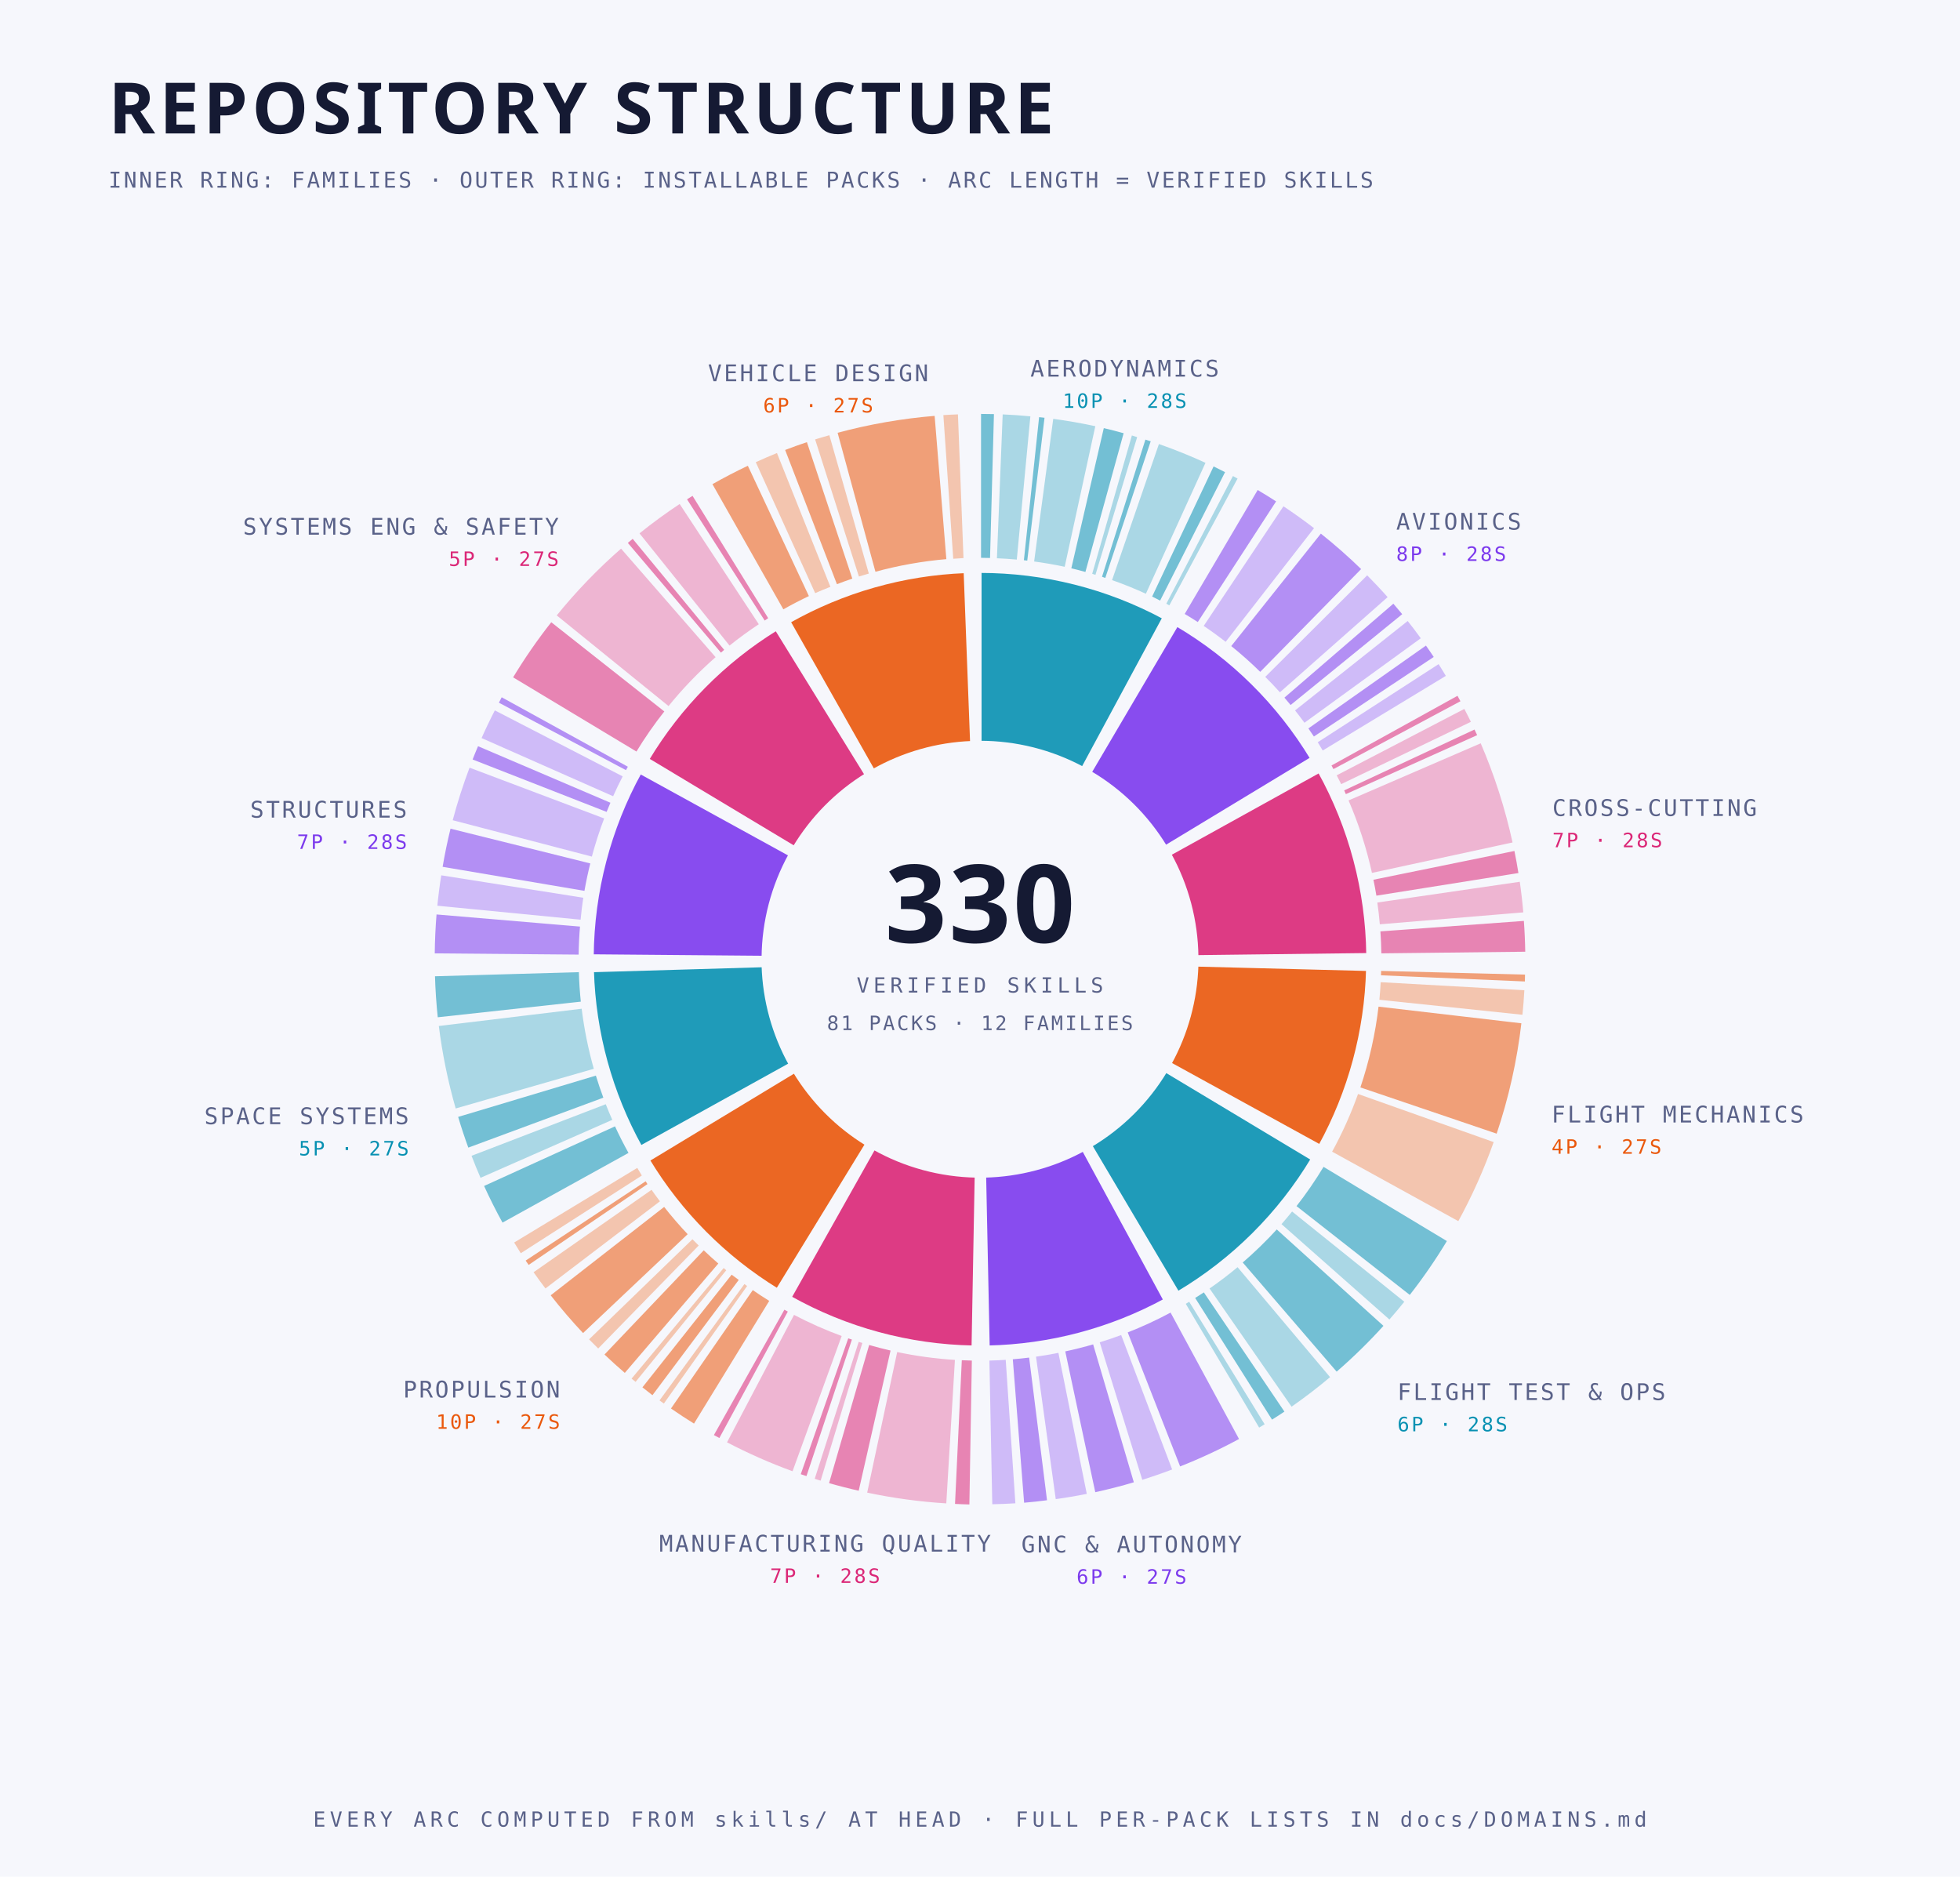
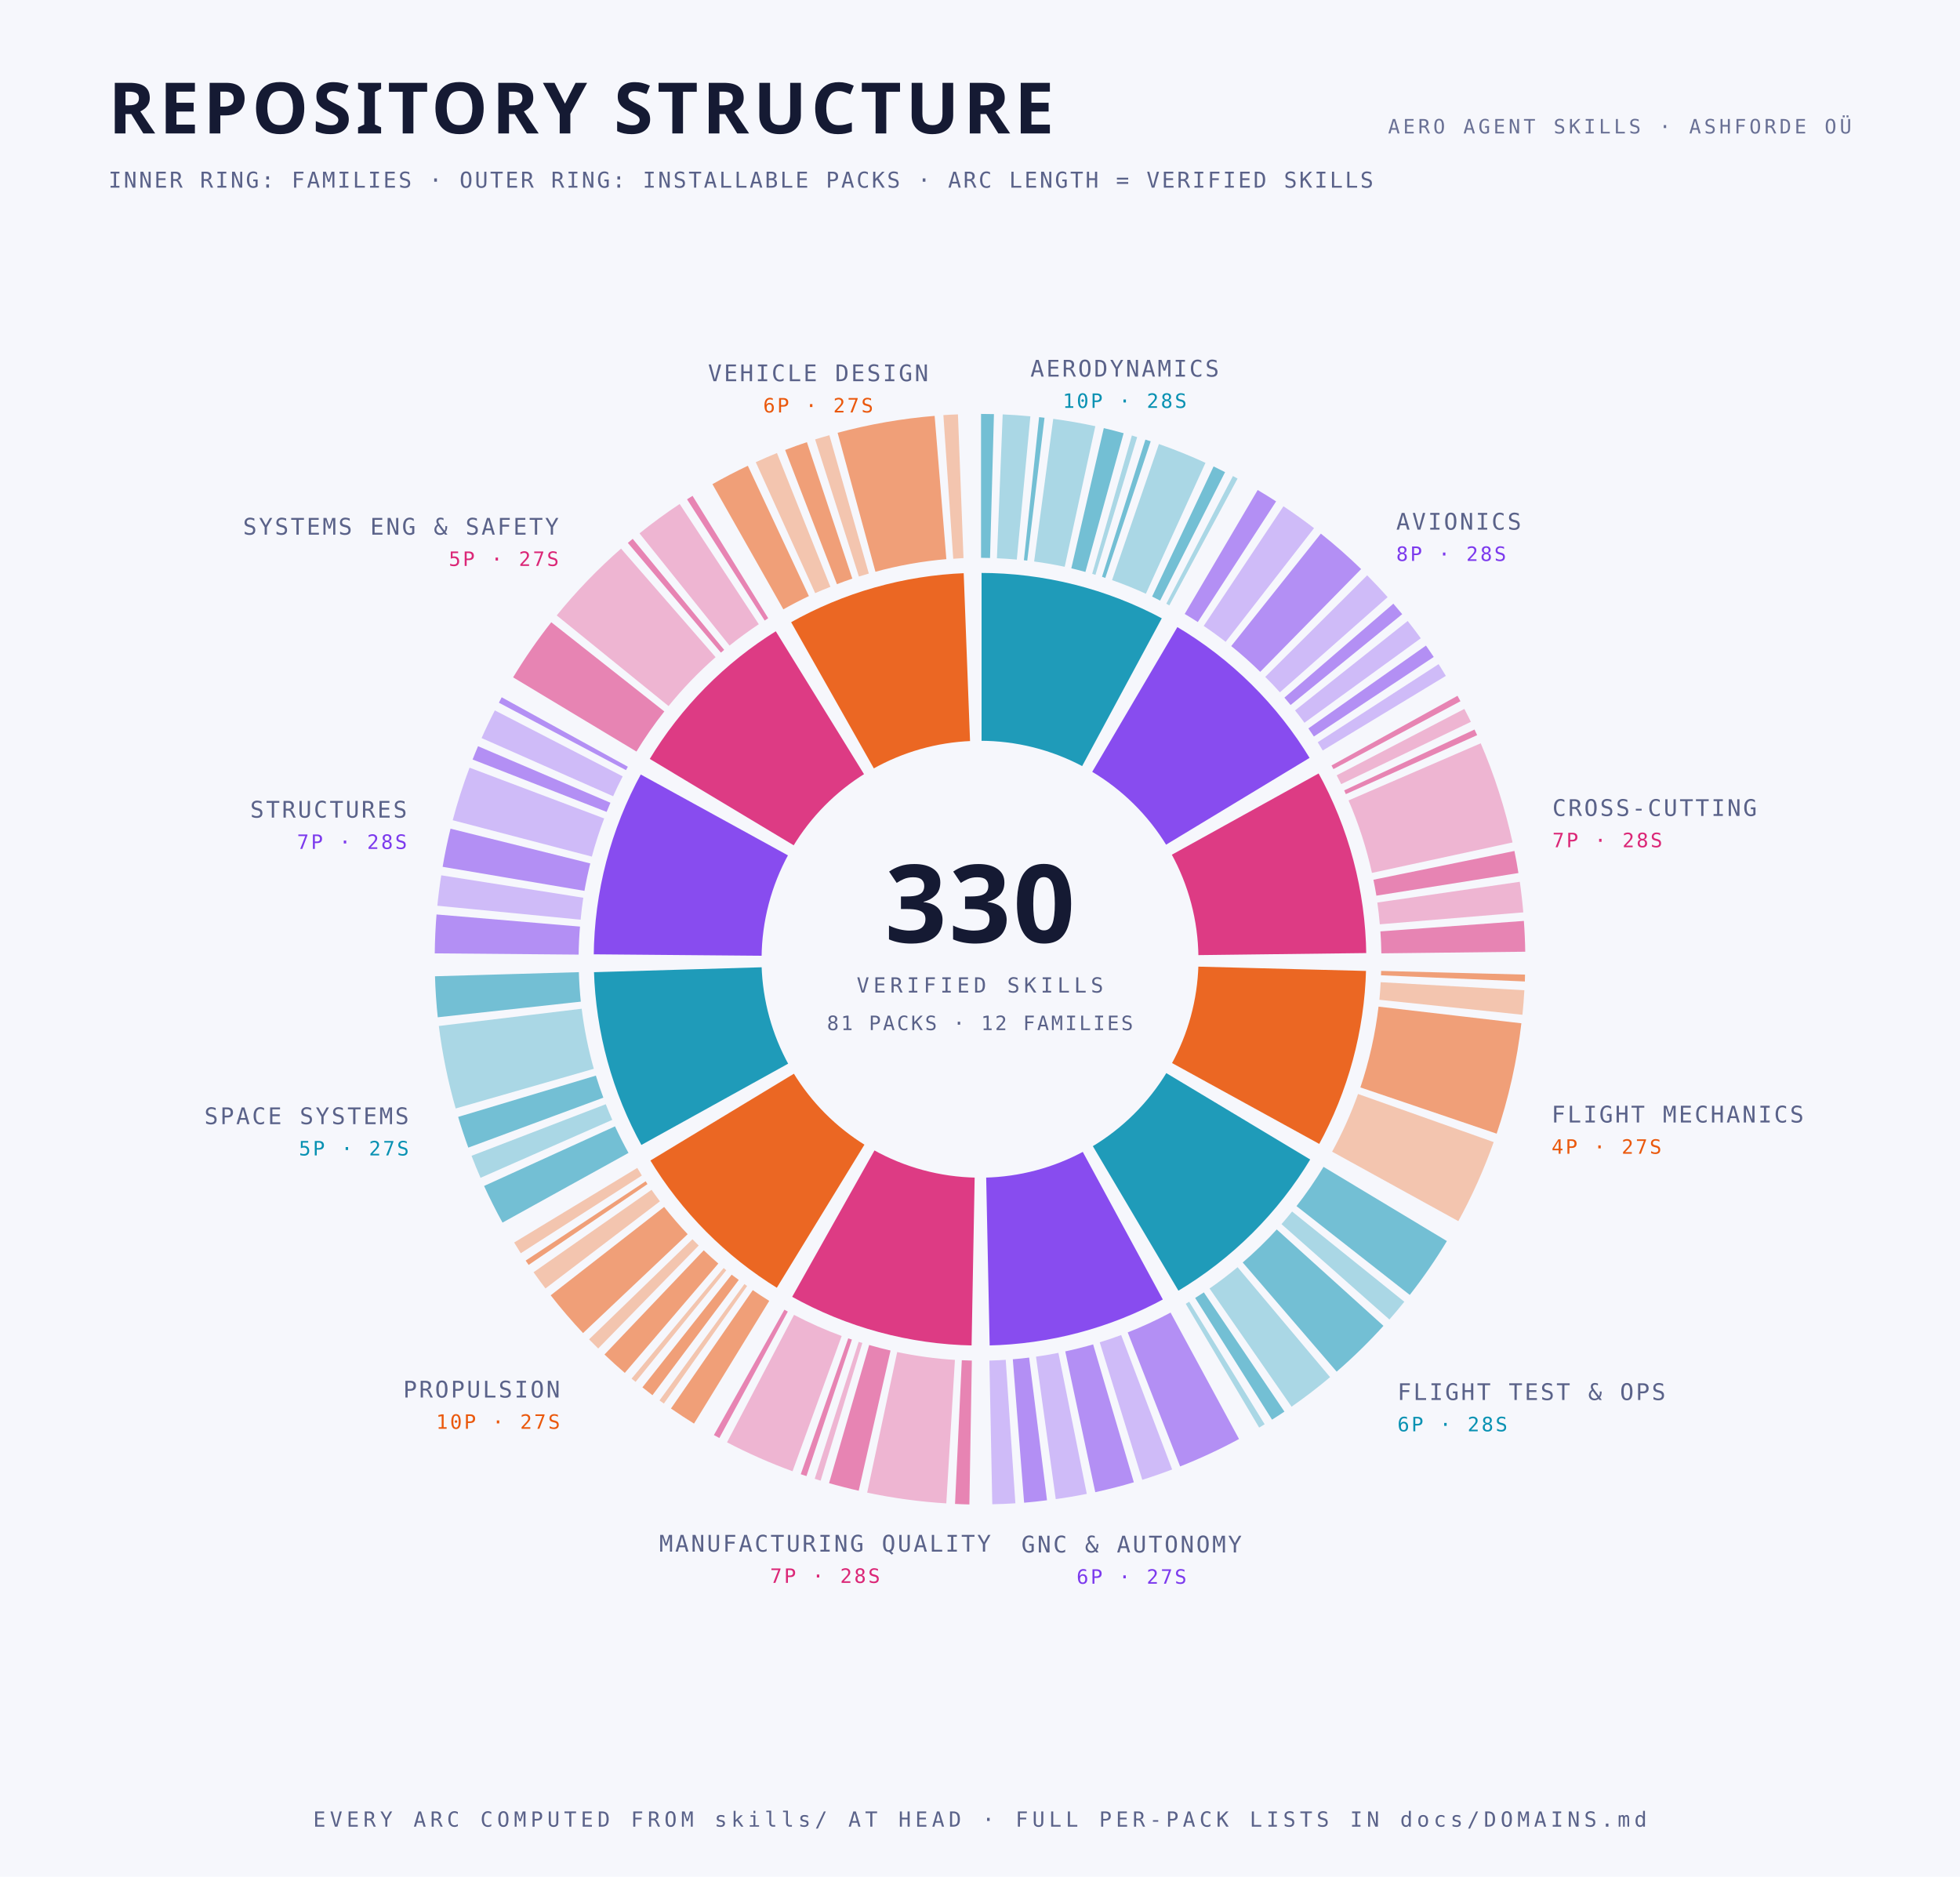
<svg xmlns="http://www.w3.org/2000/svg" width="940" height="900" viewBox="0 0 940 900">
  <style>
    .mono { font-family: "JetBrains Mono", "IBM Plex Mono", "Menlo", monospace; }
    .cond { font-family: "Barlow Condensed", "DIN Condensed", "Arial Narrow", sans-serif; font-weight: 700; text-transform: uppercase; }
    .serif { font-family: "Instrument Serif", Georgia, serif; font-style: italic; }
  </style>
  <rect width="940" height="900" fill="#f6f7fc" />
  <path d="M 470.0 274.0 A 186.0 186.0 0 0 1 558.2 296.2 L 519.3 368.4 A 104.0 104.0 0 0 0 470.0 356.0 Z" fill="#0891b2" fill-opacity="0.9" stroke="#f6f7fc" stroke-width="1.5" />
  <path d="M 470.0 198.0 A 262.0 262.0 0 0 1 477.2 198.1 L 475.3 268.1 A 192.0 192.0 0 0 0 470.0 268.0 Z" fill="#0891b2" fill-opacity="0.55" stroke="#f6f7fc" stroke-width="1" />
  <path d="M 480.4 198.2 A 262.0 262.0 0 0 1 494.7 199.2 L 488.1 268.9 A 192.0 192.0 0 0 0 477.6 268.2 Z" fill="#0891b2" fill-opacity="0.32" stroke="#f6f7fc" stroke-width="1" />
  <path d="M 497.9 199.5 A 262.0 262.0 0 0 1 501.5 199.9 L 493.1 269.4 A 192.0 192.0 0 0 0 490.5 269.1 Z" fill="#0891b2" fill-opacity="0.55" stroke="#f6f7fc" stroke-width="1" />
  <path d="M 504.7 200.3 A 262.0 262.0 0 0 1 525.9 204.0 L 511.0 272.4 A 192.0 192.0 0 0 0 495.4 269.7 Z" fill="#0891b2" fill-opacity="0.32" stroke="#f6f7fc" stroke-width="1" />
  <path d="M 529.0 204.7 A 262.0 262.0 0 0 1 539.5 207.4 L 520.9 274.9 A 192.0 192.0 0 0 0 513.2 272.9 Z" fill="#0891b2" fill-opacity="0.55" stroke="#f6f7fc" stroke-width="1" />
  <path d="M 542.5 208.2 A 262.0 262.0 0 0 1 546.0 209.3 L 525.7 276.3 A 192.0 192.0 0 0 0 523.2 275.5 Z" fill="#0891b2" fill-opacity="0.32" stroke="#f6f7fc" stroke-width="1" />
  <path d="M 549.0 210.2 A 262.0 262.0 0 0 1 552.5 211.3 L 530.4 277.8 A 192.0 192.0 0 0 0 527.9 276.9 Z" fill="#0891b2" fill-opacity="0.55" stroke="#f6f7fc" stroke-width="1" />
  <path d="M 555.5 212.3 A 262.0 262.0 0 0 1 578.8 221.7 L 549.8 285.4 A 192.0 192.0 0 0 0 532.7 278.5 Z" fill="#0891b2" fill-opacity="0.32" stroke="#f6f7fc" stroke-width="1" />
  <path d="M 581.8 223.0 A 262.0 262.0 0 0 1 588.2 226.2 L 556.6 288.7 A 192.0 192.0 0 0 0 551.9 286.3 Z" fill="#0891b2" fill-opacity="0.55" stroke="#f6f7fc" stroke-width="1" />
  <path d="M 591.1 227.6 A 262.0 262.0 0 0 1 594.2 229.3 L 561.0 291.0 A 192.0 192.0 0 0 0 558.7 289.7 Z" fill="#0891b2" fill-opacity="0.32" stroke="#f6f7fc" stroke-width="1" />
  <text class="mono" x="539.4" y="180.6" text-anchor="middle" font-size="11" fill="#5a6289" letter-spacing="1">AERODYNAMICS</text>
  <text class="mono" x="539.4" y="195.6" text-anchor="middle" font-size="9.5" fill="#0891b2" letter-spacing="1">10P · 28S</text>
  <path d="M 564.4 299.7 A 186.0 186.0 0 0 1 629.1 363.7 L 559.0 406.1 A 104.0 104.0 0 0 0 522.8 370.4 Z" fill="#7c3aed" fill-opacity="0.9" stroke="#f6f7fc" stroke-width="1.5" />
  <path d="M 603.0 234.3 A 262.0 262.0 0 0 1 612.7 240.3 L 574.6 299.0 A 192.0 192.0 0 0 0 567.5 294.6 Z" fill="#7c3aed" fill-opacity="0.55" stroke="#f6f7fc" stroke-width="1" />
  <path d="M 615.4 242.1 A 262.0 262.0 0 0 1 630.9 253.2 L 587.9 308.5 A 192.0 192.0 0 0 0 576.6 300.3 Z" fill="#7c3aed" fill-opacity="0.32" stroke="#f6f7fc" stroke-width="1" />
  <path d="M 633.4 255.2 A 262.0 262.0 0 0 1 653.5 272.9 L 604.4 322.9 A 192.0 192.0 0 0 0 589.8 309.9 Z" fill="#7c3aed" fill-opacity="0.55" stroke="#f6f7fc" stroke-width="1" />
  <path d="M 655.7 275.2 A 262.0 262.0 0 0 1 666.2 286.4 L 613.8 332.7 A 192.0 192.0 0 0 0 606.1 324.6 Z" fill="#7c3aed" fill-opacity="0.32" stroke="#f6f7fc" stroke-width="1" />
  <path d="M 668.3 288.8 A 262.0 262.0 0 0 1 673.2 294.6 L 618.9 338.8 A 192.0 192.0 0 0 0 615.3 334.5 Z" fill="#7c3aed" fill-opacity="0.55" stroke="#f6f7fc" stroke-width="1" />
  <path d="M 675.2 297.1 A 262.0 262.0 0 0 1 682.1 306.2 L 625.5 347.3 A 192.0 192.0 0 0 0 620.4 340.6 Z" fill="#7c3aed" fill-opacity="0.32" stroke="#f6f7fc" stroke-width="1" />
  <path d="M 684.0 308.9 A 262.0 262.0 0 0 1 688.3 315.2 L 630.0 353.9 A 192.0 192.0 0 0 0 626.8 349.2 Z" fill="#7c3aed" fill-opacity="0.55" stroke="#f6f7fc" stroke-width="1" />
  <path d="M 690.1 317.8 A 262.0 262.0 0 0 1 694.1 324.3 L 634.2 360.6 A 192.0 192.0 0 0 0 631.3 355.8 Z" fill="#7c3aed" fill-opacity="0.32" stroke="#f6f7fc" stroke-width="1" />
  <text class="mono" x="669.6" y="254.0" text-anchor="start" font-size="11" fill="#5a6289" letter-spacing="1">AVIONICS</text>
  <text class="mono" x="669.6" y="269.0" text-anchor="start" font-size="9.5" fill="#7c3aed" letter-spacing="1">8P · 28S</text>
  <path d="M 632.7 369.9 A 186.0 186.0 0 0 1 656.0 457.8 L 574.0 458.8 A 104.0 104.0 0 0 0 561.0 409.6 Z" fill="#db2777" fill-opacity="0.9" stroke="#f6f7fc" stroke-width="1.5" />
  <path d="M 699.2 333.0 A 262.0 262.0 0 0 1 701.1 336.5 L 639.3 369.5 A 192.0 192.0 0 0 0 637.9 366.9 Z" fill="#db2777" fill-opacity="0.55" stroke="#f6f7fc" stroke-width="1" />
  <path d="M 702.5 339.3 A 262.0 262.0 0 0 1 706.1 346.4 L 643.0 376.7 A 192.0 192.0 0 0 0 640.4 371.6 Z" fill="#db2777" fill-opacity="0.32" stroke="#f6f7fc" stroke-width="1" />
  <path d="M 707.4 349.2 A 262.0 262.0 0 0 1 709.1 352.8 L 645.2 381.5 A 192.0 192.0 0 0 0 644.0 378.8 Z" fill="#db2777" fill-opacity="0.55" stroke="#f6f7fc" stroke-width="1" />
  <path d="M 710.4 355.8 A 262.0 262.0 0 0 1 726.0 404.4 L 657.6 419.2 A 192.0 192.0 0 0 0 646.1 383.6 Z" fill="#db2777" fill-opacity="0.32" stroke="#f6f7fc" stroke-width="1" />
  <path d="M 726.7 407.5 A 262.0 262.0 0 0 1 728.8 419.1 L 659.7 430.1 A 192.0 192.0 0 0 0 658.1 421.5 Z" fill="#db2777" fill-opacity="0.55" stroke="#f6f7fc" stroke-width="1" />
  <path d="M 729.3 422.3 A 262.0 262.0 0 0 1 731.1 438.0 L 661.3 443.8 A 192.0 192.0 0 0 0 660.0 432.4 Z" fill="#db2777" fill-opacity="0.32" stroke="#f6f7fc" stroke-width="1" />
  <path d="M 731.3 441.1 A 262.0 262.0 0 0 1 732.0 456.9 L 662.0 457.7 A 192.0 192.0 0 0 0 661.5 446.2 Z" fill="#db2777" fill-opacity="0.55" stroke="#f6f7fc" stroke-width="1" />
  <text class="mono" x="744.5" y="391.3" text-anchor="start" font-size="11" fill="#5a6289" letter-spacing="1">CROSS-CUTTING</text>
  <text class="mono" x="744.5" y="406.3" text-anchor="start" font-size="9.5" fill="#db2777" letter-spacing="1">7P · 28S</text>
  <path d="M 655.9 464.9 A 186.0 186.0 0 0 1 633.0 549.6 L 561.1 510.1 A 104.0 104.0 0 0 0 574.0 462.8 Z" fill="#ea580c" fill-opacity="0.9" stroke="#f6f7fc" stroke-width="1.5" />
  <path d="M 731.9 466.9 A 262.0 262.0 0 0 1 731.8 471.2 L 661.8 468.2 A 192.0 192.0 0 0 0 661.9 465.1 Z" fill="#ea580c" fill-opacity="0.55" stroke="#f6f7fc" stroke-width="1" />
  <path d="M 731.6 474.4 A 262.0 262.0 0 0 1 730.6 487.2 L 661.0 479.9 A 192.0 192.0 0 0 0 661.7 470.5 Z" fill="#ea580c" fill-opacity="0.32" stroke="#f6f7fc" stroke-width="1" />
  <path d="M 730.2 490.3 A 262.0 262.0 0 0 1 718.1 544.3 L 651.8 521.8 A 192.0 192.0 0 0 0 660.7 482.2 Z" fill="#ea580c" fill-opacity="0.55" stroke="#f6f7fc" stroke-width="1" />
  <path d="M 717.0 547.4 A 262.0 262.0 0 0 1 699.6 586.3 L 638.2 552.5 A 192.0 192.0 0 0 0 651.0 524.0 Z" fill="#ea580c" fill-opacity="0.32" stroke="#f6f7fc" stroke-width="1" />
  <text class="mono" x="744.1" y="538.3" text-anchor="start" font-size="11" fill="#5a6289" letter-spacing="1">FLIGHT MECHANICS</text>
  <text class="mono" x="744.1" y="553.3" text-anchor="start" font-size="9.5" fill="#ea580c" letter-spacing="1">4P · 27S</text>
  <path d="M 629.4 555.8 A 186.0 186.0 0 0 1 564.9 620.0 L 523.1 549.4 A 104.0 104.0 0 0 0 559.1 513.6 Z" fill="#0891b2" fill-opacity="0.9" stroke="#f6f7fc" stroke-width="1.5" />
  <path d="M 694.6 595.0 A 262.0 262.0 0 0 1 676.2 621.7 L 621.1 578.5 A 192.0 192.0 0 0 0 634.6 558.9 Z" fill="#0891b2" fill-opacity="0.55" stroke="#f6f7fc" stroke-width="1" />
  <path d="M 674.2 624.2 A 262.0 262.0 0 0 1 666.4 633.5 L 613.9 587.1 A 192.0 192.0 0 0 0 619.6 580.3 Z" fill="#0891b2" fill-opacity="0.32" stroke="#f6f7fc" stroke-width="1" />
  <path d="M 664.2 635.8 A 262.0 262.0 0 0 1 641.0 658.5 L 595.3 605.4 A 192.0 192.0 0 0 0 612.3 588.9 Z" fill="#0891b2" fill-opacity="0.55" stroke="#f6f7fc" stroke-width="1" />
  <path d="M 638.6 660.5 A 262.0 262.0 0 0 1 619.3 675.3 L 579.4 617.8 A 192.0 192.0 0 0 0 593.6 607.0 Z" fill="#0891b2" fill-opacity="0.32" stroke="#f6f7fc" stroke-width="1" />
  <path d="M 616.7 677.1 A 262.0 262.0 0 0 1 609.9 681.5 L 572.5 622.3 A 192.0 192.0 0 0 0 577.5 619.1 Z" fill="#0891b2" fill-opacity="0.55" stroke="#f6f7fc" stroke-width="1" />
  <path d="M 607.2 683.2 A 262.0 262.0 0 0 1 603.7 685.3 L 568.0 625.1 A 192.0 192.0 0 0 0 570.5 623.6 Z" fill="#0891b2" fill-opacity="0.32" stroke="#f6f7fc" stroke-width="1" />
  <text class="mono" x="670.2" y="671.4" text-anchor="start" font-size="11" fill="#5a6289" letter-spacing="1">FLIGHT TEST &amp; OPS</text>
  <text class="mono" x="670.2" y="686.4" text-anchor="start" font-size="9.5" fill="#0891b2" letter-spacing="1">6P · 28S</text>
  <path d="M 558.7 623.5 A 186.0 186.0 0 0 1 473.9 646.0 L 472.2 564.0 A 104.0 104.0 0 0 0 519.6 551.4 Z" fill="#7c3aed" fill-opacity="0.9" stroke="#f6f7fc" stroke-width="1.5" />
  <path d="M 594.9 690.3 A 262.0 262.0 0 0 1 565.7 703.9 L 540.2 638.7 A 192.0 192.0 0 0 0 561.6 628.8 Z" fill="#7c3aed" fill-opacity="0.55" stroke="#f6f7fc" stroke-width="1" />
  <path d="M 562.8 705.0 A 262.0 262.0 0 0 1 547.5 710.3 L 526.8 643.4 A 192.0 192.0 0 0 0 538.0 639.6 Z" fill="#7c3aed" fill-opacity="0.32" stroke="#f6f7fc" stroke-width="1" />
  <path d="M 544.4 711.2 A 262.0 262.0 0 0 1 524.9 716.2 L 510.3 647.7 A 192.0 192.0 0 0 0 524.6 644.1 Z" fill="#7c3aed" fill-opacity="0.55" stroke="#f6f7fc" stroke-width="1" />
  <path d="M 521.8 716.8 A 262.0 262.0 0 0 1 505.9 719.5 L 496.3 650.2 A 192.0 192.0 0 0 0 508.0 648.2 Z" fill="#7c3aed" fill-opacity="0.32" stroke="#f6f7fc" stroke-width="1" />
  <path d="M 502.7 719.9 A 262.0 262.0 0 0 1 490.7 721.2 L 485.2 651.4 A 192.0 192.0 0 0 0 494.0 650.5 Z" fill="#7c3aed" fill-opacity="0.55" stroke="#f6f7fc" stroke-width="1" />
  <path d="M 487.5 721.4 A 262.0 262.0 0 0 1 475.4 721.9 L 474.0 652.0 A 192.0 192.0 0 0 0 482.8 651.6 Z" fill="#7c3aed" fill-opacity="0.32" stroke="#f6f7fc" stroke-width="1" />
  <text class="mono" x="542.7" y="744.5" text-anchor="middle" font-size="11" fill="#5a6289" letter-spacing="1">GNC &amp; AUTONOMY</text>
  <text class="mono" x="542.7" y="759.5" text-anchor="middle" font-size="9.5" fill="#7c3aed" letter-spacing="1">6P · 27S</text>
  <path d="M 466.7 646.0 A 186.0 186.0 0 0 1 378.9 622.2 L 419.1 550.7 A 104.0 104.0 0 0 0 468.2 564.0 Z" fill="#db2777" fill-opacity="0.9" stroke="#f6f7fc" stroke-width="1.5" />
  <path d="M 465.4 722.0 A 262.0 262.0 0 0 1 457.5 721.7 L 460.8 651.8 A 192.0 192.0 0 0 0 466.6 652.0 Z" fill="#db2777" fill-opacity="0.55" stroke="#f6f7fc" stroke-width="1" />
  <path d="M 454.3 721.5 A 262.0 262.0 0 0 1 415.3 716.2 L 429.9 647.8 A 192.0 192.0 0 0 0 458.5 651.7 Z" fill="#db2777" fill-opacity="0.32" stroke="#f6f7fc" stroke-width="1" />
  <path d="M 412.2 715.5 A 262.0 262.0 0 0 1 397.0 711.6 L 416.5 644.4 A 192.0 192.0 0 0 0 427.7 647.3 Z" fill="#db2777" fill-opacity="0.55" stroke="#f6f7fc" stroke-width="1" />
  <path d="M 393.9 710.7 A 262.0 262.0 0 0 1 390.1 709.5 L 411.5 642.9 A 192.0 192.0 0 0 0 414.2 643.7 Z" fill="#db2777" fill-opacity="0.32" stroke="#f6f7fc" stroke-width="1" />
  <path d="M 387.1 708.5 A 262.0 262.0 0 0 1 383.4 707.3 L 406.5 641.2 A 192.0 192.0 0 0 0 409.2 642.1 Z" fill="#db2777" fill-opacity="0.55" stroke="#f6f7fc" stroke-width="1" />
  <path d="M 380.4 706.2 A 262.0 262.0 0 0 1 348.0 691.9 L 380.6 629.9 A 192.0 192.0 0 0 0 404.3 640.4 Z" fill="#db2777" fill-opacity="0.32" stroke="#f6f7fc" stroke-width="1" />
  <path d="M 345.2 690.3 A 262.0 262.0 0 0 1 341.7 688.4 L 376.0 627.4 A 192.0 192.0 0 0 0 378.5 628.8 Z" fill="#db2777" fill-opacity="0.55" stroke="#f6f7fc" stroke-width="1" />
  <text class="mono" x="395.7" y="744.1" text-anchor="middle" font-size="11" fill="#5a6289" letter-spacing="1">MANUFACTURING QUALITY</text>
  <text class="mono" x="395.7" y="759.1" text-anchor="middle" font-size="9.5" fill="#db2777" letter-spacing="1">7P · 28S</text>
  <path d="M 372.8 618.6 A 186.0 186.0 0 0 1 310.9 556.3 L 381.0 513.9 A 104.0 104.0 0 0 0 415.6 548.7 Z" fill="#ea580c" fill-opacity="0.9" stroke="#f6f7fc" stroke-width="1.5" />
  <path d="M 333.0 683.4 A 262.0 262.0 0 0 1 321.1 675.6 L 360.9 618.0 A 192.0 192.0 0 0 0 369.6 623.7 Z" fill="#ea580c" fill-opacity="0.55" stroke="#f6f7fc" stroke-width="1" />
  <path d="M 318.5 673.8 A 262.0 262.0 0 0 1 315.6 671.7 L 356.9 615.1 A 192.0 192.0 0 0 0 359.0 616.6 Z" fill="#ea580c" fill-opacity="0.32" stroke="#f6f7fc" stroke-width="1" />
  <path d="M 313.0 669.8 A 262.0 262.0 0 0 1 307.4 665.4 L 350.8 610.6 A 192.0 192.0 0 0 0 355.0 613.7 Z" fill="#ea580c" fill-opacity="0.55" stroke="#f6f7fc" stroke-width="1" />
  <path d="M 304.9 663.4 A 262.0 262.0 0 0 1 302.2 661.2 L 347.0 607.4 A 192.0 192.0 0 0 0 349.0 609.1 Z" fill="#ea580c" fill-opacity="0.32" stroke="#f6f7fc" stroke-width="1" />
  <path d="M 299.7 659.1 A 262.0 262.0 0 0 1 289.2 649.6 L 337.5 598.9 A 192.0 192.0 0 0 0 345.2 605.9 Z" fill="#ea580c" fill-opacity="0.55" stroke="#f6f7fc" stroke-width="1" />
  <path d="M 286.9 647.4 A 262.0 262.0 0 0 1 281.8 642.3 L 332.1 593.6 A 192.0 192.0 0 0 0 335.8 597.3 Z" fill="#ea580c" fill-opacity="0.32" stroke="#f6f7fc" stroke-width="1" />
  <path d="M 279.6 640.0 A 262.0 262.0 0 0 1 263.4 621.1 L 318.6 578.1 A 192.0 192.0 0 0 0 330.5 591.9 Z" fill="#ea580c" fill-opacity="0.55" stroke="#f6f7fc" stroke-width="1" />
  <path d="M 261.5 618.6 A 262.0 262.0 0 0 1 255.2 610.0 L 312.6 569.9 A 192.0 192.0 0 0 0 317.2 576.2 Z" fill="#ea580c" fill-opacity="0.32" stroke="#f6f7fc" stroke-width="1" />
  <path d="M 253.4 607.3 A 262.0 262.0 0 0 1 251.4 604.4 L 309.8 565.8 A 192.0 192.0 0 0 0 311.2 568.0 Z" fill="#ea580c" fill-opacity="0.55" stroke="#f6f7fc" stroke-width="1" />
  <path d="M 249.6 601.7 A 262.0 262.0 0 0 1 245.9 595.7 L 305.8 559.4 A 192.0 192.0 0 0 0 308.5 563.9 Z" fill="#ea580c" fill-opacity="0.32" stroke="#f6f7fc" stroke-width="1" />
  <text class="mono" x="268.6" y="670.2" text-anchor="end" font-size="11" fill="#5a6289" letter-spacing="1">PROPULSION</text>
  <text class="mono" x="268.6" y="685.2" text-anchor="end" font-size="9.5" fill="#ea580c" letter-spacing="1">10P · 27S</text>
  <path d="M 307.3 550.1 A 186.0 186.0 0 0 1 284.1 465.5 L 366.0 463.1 A 104.0 104.0 0 0 0 379.0 510.4 Z" fill="#0891b2" fill-opacity="0.9" stroke="#f6f7fc" stroke-width="1.5" />
  <path d="M 240.8 587.0 A 262.0 262.0 0 0 1 231.5 568.5 L 295.2 539.5 A 192.0 192.0 0 0 0 302.1 553.1 Z" fill="#0891b2" fill-opacity="0.55" stroke="#f6f7fc" stroke-width="1" />
  <path d="M 230.2 565.5 A 262.0 262.0 0 0 1 225.5 554.0 L 290.8 528.9 A 192.0 192.0 0 0 0 294.3 537.3 Z" fill="#0891b2" fill-opacity="0.32" stroke="#f6f7fc" stroke-width="1" />
  <path d="M 224.3 551.0 A 262.0 262.0 0 0 1 219.1 535.3 L 286.1 515.2 A 192.0 192.0 0 0 0 290.0 526.7 Z" fill="#0891b2" fill-opacity="0.55" stroke="#f6f7fc" stroke-width="1" />
  <path d="M 218.2 532.2 A 262.0 262.0 0 0 1 209.9 491.6 L 279.4 483.2 A 192.0 192.0 0 0 0 285.4 512.9 Z" fill="#0891b2" fill-opacity="0.32" stroke="#f6f7fc" stroke-width="1" />
  <path d="M 209.5 488.4 A 262.0 262.0 0 0 1 208.1 467.7 L 278.1 465.7 A 192.0 192.0 0 0 0 279.1 480.8 Z" fill="#0891b2" fill-opacity="0.55" stroke="#f6f7fc" stroke-width="1" />
  <text class="mono" x="196.1" y="539.1" text-anchor="end" font-size="11" fill="#5a6289" letter-spacing="1">SPACE SYSTEMS</text>
  <text class="mono" x="196.1" y="554.1" text-anchor="end" font-size="9.5" fill="#0891b2" letter-spacing="1">5P · 27S</text>
  <path d="M 284.0 458.4 A 186.0 186.0 0 0 1 307.0 370.4 L 378.9 409.9 A 104.0 104.0 0 0 0 366.0 459.1 Z" fill="#7c3aed" fill-opacity="0.9" stroke="#f6f7fc" stroke-width="1.5" />
  <path d="M 208.0 457.7 A 262.0 262.0 0 0 1 208.9 438.0 L 278.7 443.9 A 192.0 192.0 0 0 0 278.0 458.3 Z" fill="#7c3aed" fill-opacity="0.55" stroke="#f6f7fc" stroke-width="1" />
  <path d="M 209.2 434.8 A 262.0 262.0 0 0 1 211.2 419.2 L 280.3 430.1 A 192.0 192.0 0 0 0 278.9 441.6 Z" fill="#7c3aed" fill-opacity="0.32" stroke="#f6f7fc" stroke-width="1" />
  <path d="M 211.7 416.1 A 262.0 262.0 0 0 1 215.7 396.8 L 283.7 413.7 A 192.0 192.0 0 0 0 280.7 427.8 Z" fill="#7c3aed" fill-opacity="0.55" stroke="#f6f7fc" stroke-width="1" />
  <path d="M 216.5 393.7 A 262.0 262.0 0 0 1 224.9 367.5 L 290.4 392.2 A 192.0 192.0 0 0 0 284.2 411.4 Z" fill="#7c3aed" fill-opacity="0.32" stroke="#f6f7fc" stroke-width="1" />
  <path d="M 226.0 364.5 A 262.0 262.0 0 0 1 229.0 357.2 L 293.4 384.7 A 192.0 192.0 0 0 0 291.2 390.0 Z" fill="#7c3aed" fill-opacity="0.55" stroke="#f6f7fc" stroke-width="1" />
  <path d="M 230.3 354.2 A 262.0 262.0 0 0 1 237.1 340.0 L 299.3 372.1 A 192.0 192.0 0 0 0 294.3 382.5 Z" fill="#7c3aed" fill-opacity="0.32" stroke="#f6f7fc" stroke-width="1" />
  <path d="M 238.6 337.2 A 262.0 262.0 0 0 1 240.4 333.7 L 301.8 367.5 A 192.0 192.0 0 0 0 300.4 370.0 Z" fill="#7c3aed" fill-opacity="0.55" stroke="#f6f7fc" stroke-width="1" />
  <text class="mono" x="195.2" y="392.1" text-anchor="end" font-size="11" fill="#5a6289" letter-spacing="1">STRUCTURES</text>
  <text class="mono" x="195.2" y="407.1" text-anchor="end" font-size="9.5" fill="#7c3aed" letter-spacing="1">7P · 28S</text>
  <path d="M 310.6 364.2 A 186.0 186.0 0 0 1 372.3 301.7 L 415.4 371.5 A 104.0 104.0 0 0 0 380.9 406.4 Z" fill="#db2777" fill-opacity="0.9" stroke="#f6f7fc" stroke-width="1.5" />
  <path d="M 245.4 325.0 A 262.0 262.0 0 0 1 264.3 297.7 L 319.3 341.1 A 192.0 192.0 0 0 0 305.4 361.1 Z" fill="#db2777" fill-opacity="0.55" stroke="#f6f7fc" stroke-width="1" />
  <path d="M 266.3 295.2 A 262.0 262.0 0 0 1 297.9 262.4 L 343.9 315.2 A 192.0 192.0 0 0 0 320.7 339.3 Z" fill="#db2777" fill-opacity="0.32" stroke="#f6f7fc" stroke-width="1" />
  <path d="M 300.4 260.3 A 262.0 262.0 0 0 1 303.5 257.7 L 348.0 311.7 A 192.0 192.0 0 0 0 345.7 313.7 Z" fill="#db2777" fill-opacity="0.55" stroke="#f6f7fc" stroke-width="1" />
  <path d="M 306.0 255.7 A 262.0 262.0 0 0 1 326.1 241.0 L 364.6 299.5 A 192.0 192.0 0 0 0 349.8 310.3 Z" fill="#db2777" fill-opacity="0.32" stroke="#f6f7fc" stroke-width="1" />
  <path d="M 328.8 239.3 A 262.0 262.0 0 0 1 332.3 237.1 L 369.1 296.6 A 192.0 192.0 0 0 0 366.6 298.3 Z" fill="#db2777" fill-opacity="0.55" stroke="#f6f7fc" stroke-width="1" />
  <text class="mono" x="268.0" y="256.4" text-anchor="end" font-size="11" fill="#5a6289" letter-spacing="1">SYSTEMS ENG &amp; SAFETY</text>
  <text class="mono" x="268.0" y="271.4" text-anchor="end" font-size="9.5" fill="#db2777" letter-spacing="1">5P · 27S</text>
  <path d="M 378.4 298.1 A 186.0 186.0 0 0 1 462.9 274.1 L 466.0 356.1 A 104.0 104.0 0 0 0 418.8 369.5 Z" fill="#ea580c" fill-opacity="0.9" stroke="#f6f7fc" stroke-width="1.5" />
  <path d="M 341.0 232.0 A 262.0 262.0 0 0 1 358.9 222.7 L 388.6 286.1 A 192.0 192.0 0 0 0 375.5 292.9 Z" fill="#ea580c" fill-opacity="0.55" stroke="#f6f7fc" stroke-width="1" />
  <path d="M 361.8 221.4 A 262.0 262.0 0 0 1 372.9 216.6 L 398.9 281.7 A 192.0 192.0 0 0 0 390.7 285.1 Z" fill="#ea580c" fill-opacity="0.32" stroke="#f6f7fc" stroke-width="1" />
  <path d="M 375.9 215.5 A 262.0 262.0 0 0 1 387.3 211.4 L 409.4 277.8 A 192.0 192.0 0 0 0 401.1 280.8 Z" fill="#ea580c" fill-opacity="0.55" stroke="#f6f7fc" stroke-width="1" />
  <path d="M 390.3 210.4 A 262.0 262.0 0 0 1 398.1 208.1 L 417.3 275.4 A 192.0 192.0 0 0 0 411.6 277.1 Z" fill="#ea580c" fill-opacity="0.32" stroke="#f6f7fc" stroke-width="1" />
  <path d="M 401.1 207.2 A 262.0 262.0 0 0 1 448.7 198.9 L 454.4 268.6 A 192.0 192.0 0 0 0 419.5 274.8 Z" fill="#ea580c" fill-opacity="0.55" stroke="#f6f7fc" stroke-width="1" />
  <path d="M 451.9 198.6 A 262.0 262.0 0 0 1 459.9 198.2 L 462.6 268.1 A 192.0 192.0 0 0 0 456.7 268.5 Z" fill="#ea580c" fill-opacity="0.32" stroke="#f6f7fc" stroke-width="1" />
  <text class="mono" x="392.4" y="182.8" text-anchor="middle" font-size="11" fill="#5a6289" letter-spacing="1">VEHICLE DESIGN</text>
  <text class="mono" x="392.4" y="197.8" text-anchor="middle" font-size="9.5" fill="#ea580c" letter-spacing="1">6P · 27S</text>
  <text class="cond" x="470.0" y="452.0" text-anchor="middle" font-size="52" fill="#151a33" letter-spacing="1">330</text>
  <text class="mono" x="470.0" y="476.0" text-anchor="middle" font-size="10" fill="#5a6289" letter-spacing="2">VERIFIED SKILLS</text>
  <text class="mono" x="470.0" y="494.0" text-anchor="middle" font-size="9.5" fill="#5a6289" letter-spacing="1">81 PACKS · 12 FAMILIES</text>
  <text class="cond" x="52.0" y="64.0" text-anchor="start" font-size="34" fill="#151a33" letter-spacing="2">REPOSITORY STRUCTURE</text>
  <text class="mono" x="52.0" y="90.0" text-anchor="start" font-size="10.5" fill="#5a6289" letter-spacing="1">INNER RING: FAMILIES · OUTER RING: INSTALLABLE PACKS · ARC LENGTH = VERIFIED SKILLS</text>
  <text class="mono" x="470.0" y="876.0" text-anchor="middle" font-size="10" fill="#5a6289" letter-spacing="2">EVERY ARC COMPUTED FROM skills/ AT HEAD · FULL PER-PACK LISTS IN docs/DOMAINS.md</text>
+   <text class="mono" x="888.0" y="64.0" text-anchor="end" font-size="9.5" fill="#5a6289" letter-spacing="1.5" opacity="0.9">AERO AGENT SKILLS · ASHFORDE OÜ</text>
</svg>
